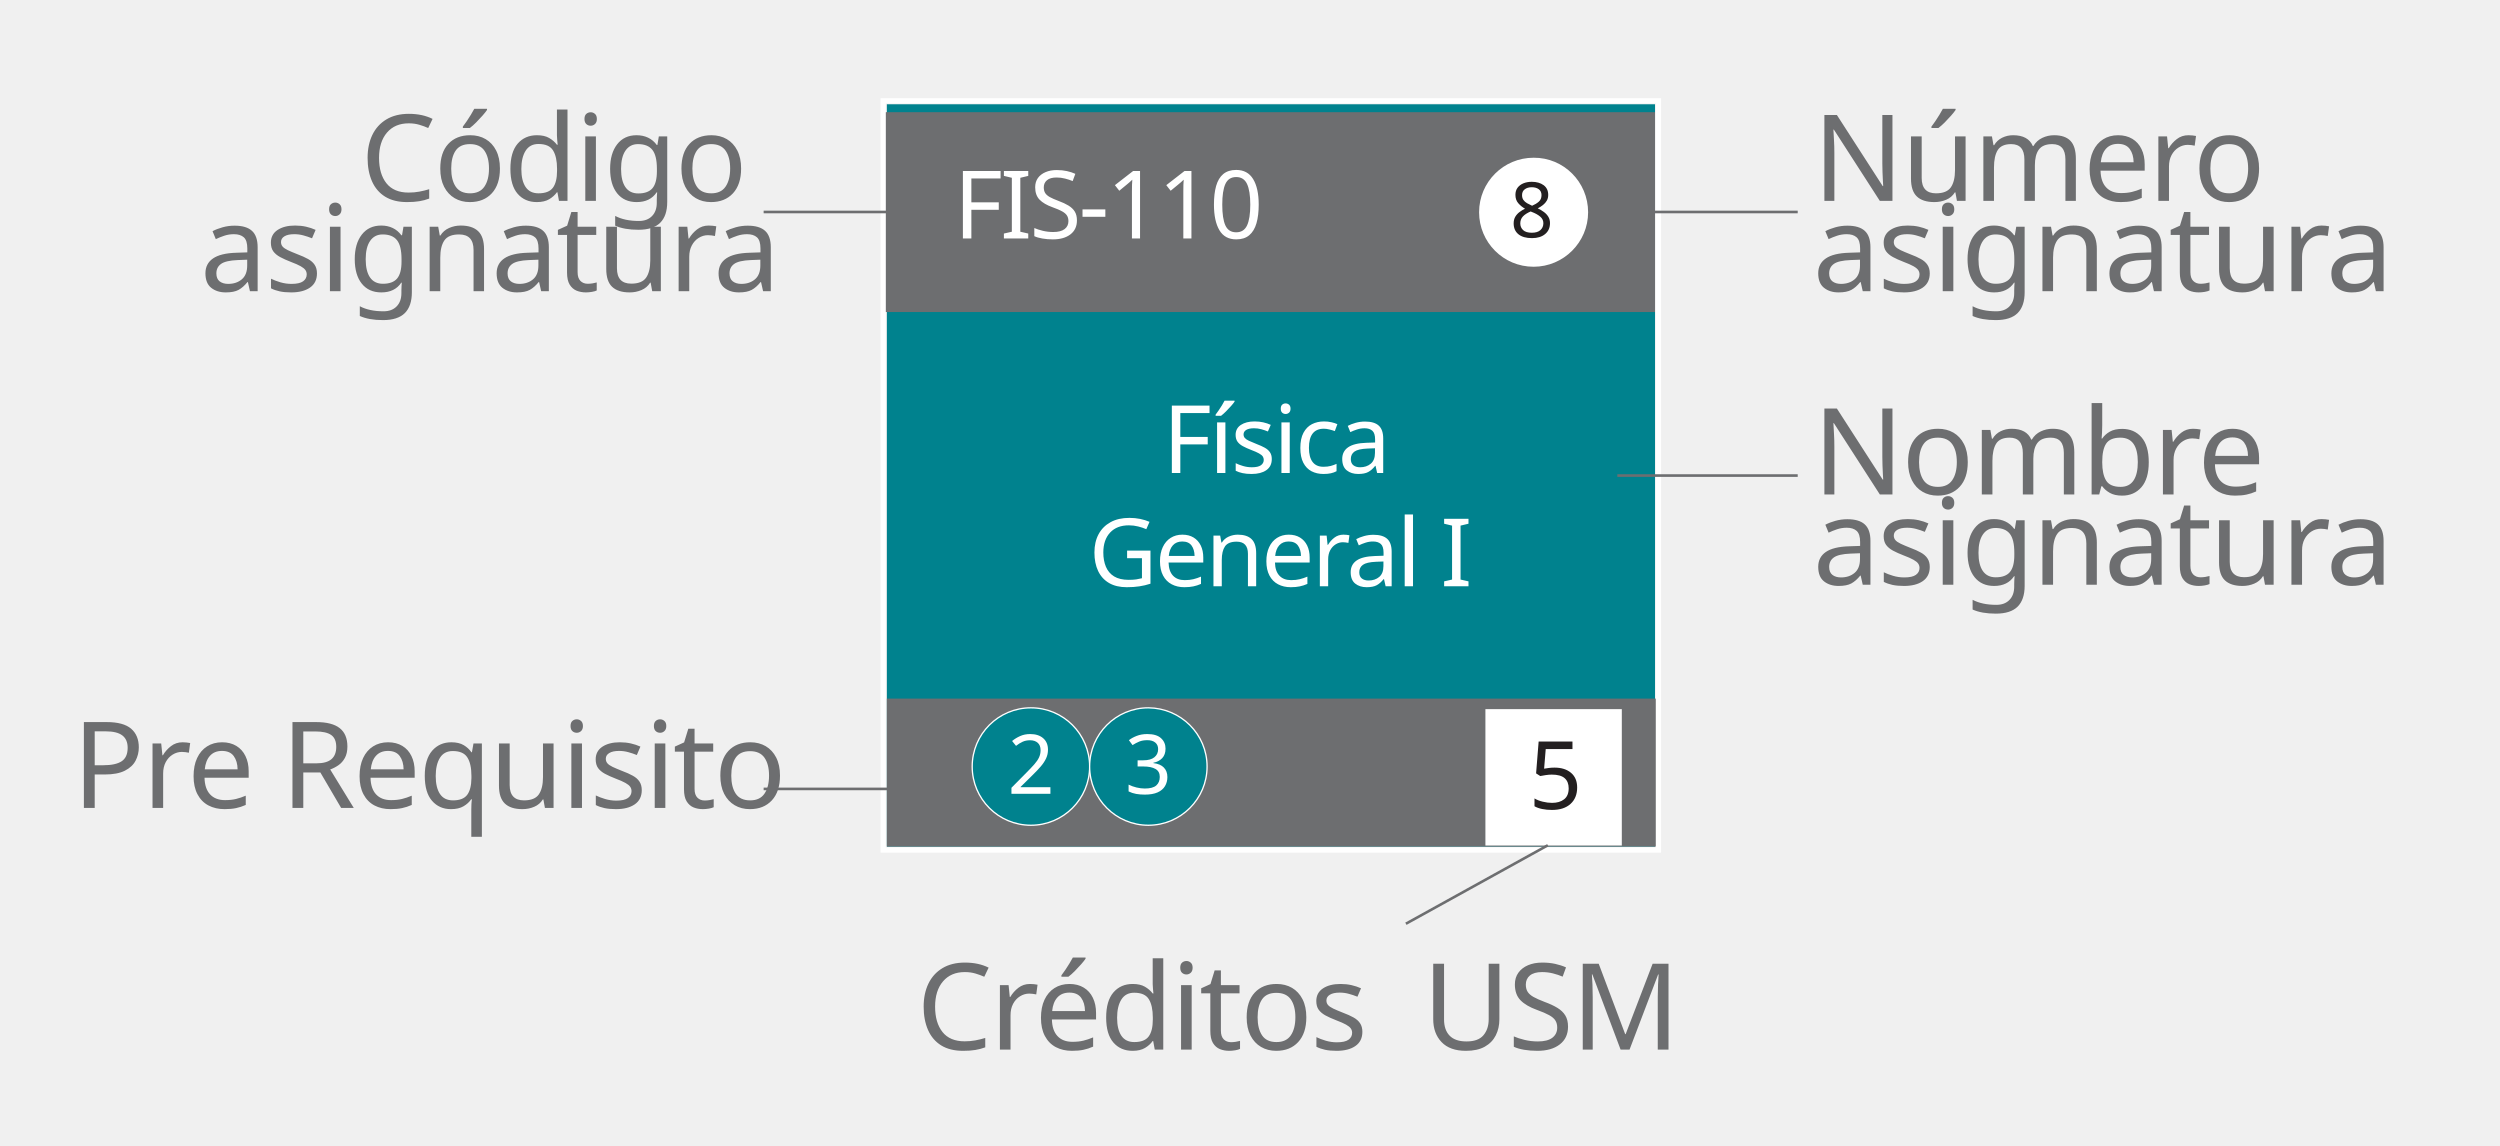
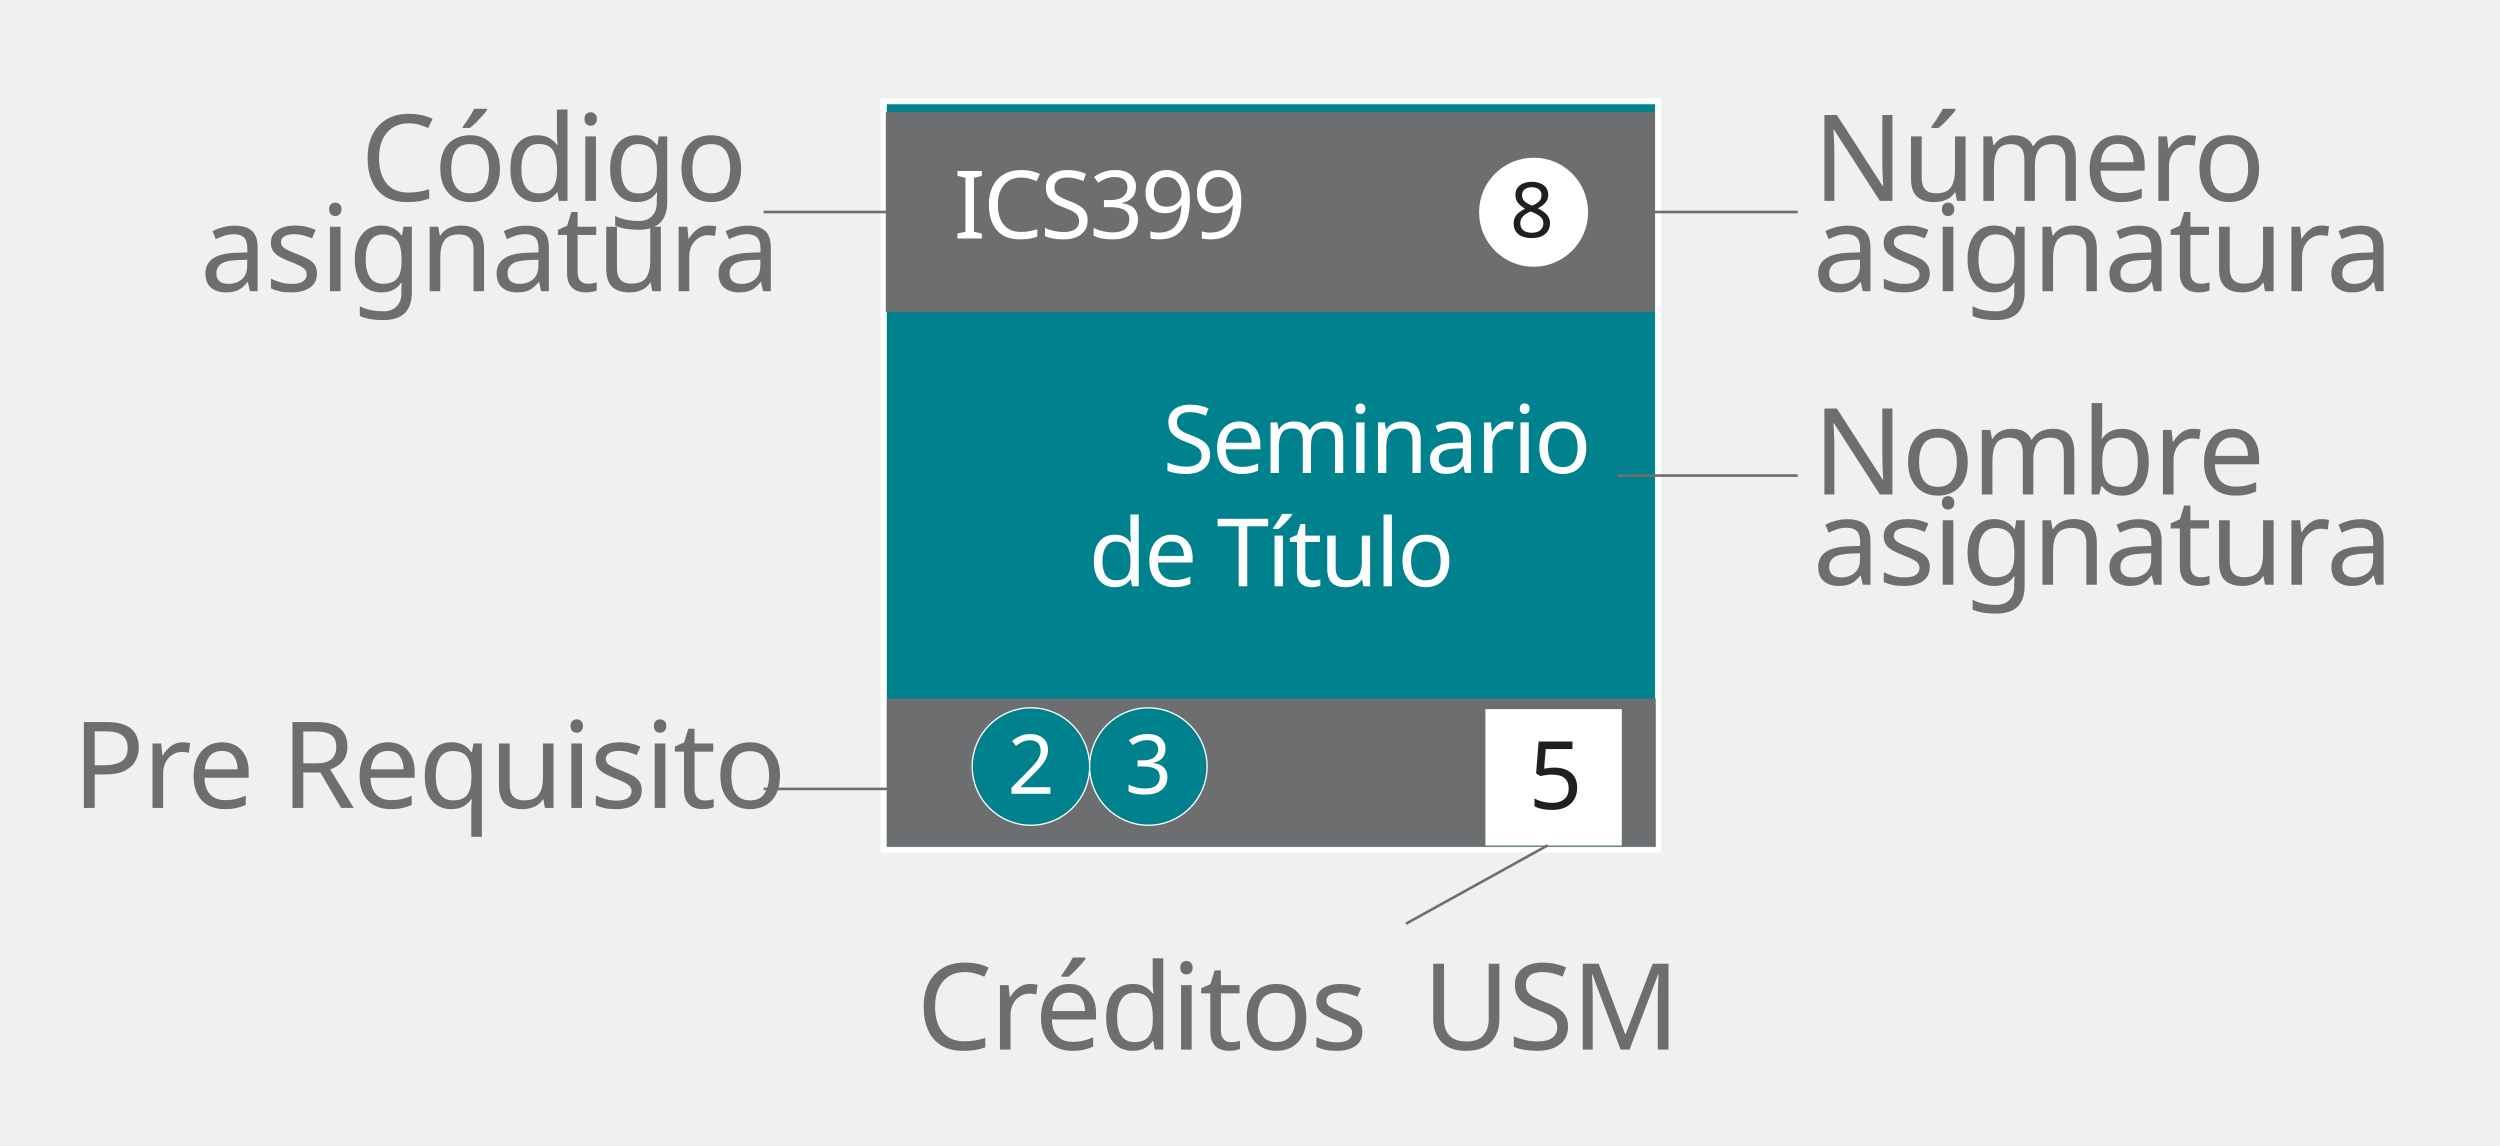
<svg xmlns="http://www.w3.org/2000/svg" version="1.1" id="Layer_1" x="0px" y="0px" viewBox="0 0 949.4 434.9" style="enable-background:new 0 0 949.4 434.9;" xml:space="preserve">
  <style type="text/css">
	.st0{fill:#00828E;}
	.st1{fill:#6D6E70;}
	.st2{fill:#FFFFFF;}
	.st3{fill:#231F20;}
	.st4{font-family:'OpenSans-Bold';}
	.st5{font-size:29.144px;}
	.st6{letter-spacing:-1;}
	.st7{font-size:35.87px;}
	.st8{font-family:'OpenSans-Regular';}
	.st9{fill:none;stroke:#FFFFFF;stroke-width:2;stroke-miterlimit:10;}
	.st10{font-family:'OpenSans-Italic';}
	.st11{font-size:45.668px;}
	.st12{fill:none;stroke:#6D6E70;stroke-miterlimit:10;}
	.st13{fill:#00828E;stroke:#FFFFFF;stroke-width:0.5;stroke-miterlimit:10;}
	.st14{font-size:31.325px;}
</style>
  <g>
    <rect x="336.8" y="39.6" class="st0" width="291.7" height="281.9" />
    <rect x="335.4" y="42.6" class="st1" width="293.1" height="75.9" />
    <g>
      <rect x="336.8" y="265.3" class="st1" width="293.1" height="56.2" />
    </g>
    <g>
      <g>
        <path class="st2" d="M603.1,80.6c0,11.4-9.3,20.7-20.7,20.7c-11.5,0-20.7-9.3-20.7-20.7c0-11.5,9.3-20.7,20.7-20.7     C593.8,59.8,603.1,69.1,603.1,80.6z" />
        <g>
          <text transform="matrix(1 0 0 1 573.4041 90.134)" class="st3 st4 st5 st6">8</text>
        </g>
      </g>
-       <text transform="matrix(1 0 0 1 362.1854 90.5481)" class="st2 st4 st7 st6">FIS-110</text>
+       <text transform="matrix(1 0 0 1 362.1854 90.5481)" class="st2 st4 st7 st6">ICS399</text>
    </g>
    <g>
      <rect x="564.1" y="269.3" class="st2" width="51.8" height="51.8" />
      <text transform="matrix(1 0 0 1 580.4725 307.2263)" class="st3 st4 st7 st6">5</text>
    </g>
    <text transform="matrix(1 0 0 1 441.535 179.6379)">
-       <tspan x="0" y="0" class="st2 st8 st7 st6">Física</tspan>
-       <tspan x="-28.1" y="43" class="st2 st8 st7 st6">General I</tspan>
+       <tspan x="0" y="0" class="st2 st8 st7 st6">Seminario</tspan>
+       <tspan x="-28.1" y="43" class="st2 st8 st7 st6">de Título</tspan>
    </text>
    <rect x="335.4" y="38.3" class="st9" width="294.4" height="284.5" />
    <g>
      <text transform="matrix(1 0 0 1 688.3963 76.2903)">
        <tspan x="0" y="0" class="st1 st10 st11 st6">Número</tspan>
        <tspan x="0" y="34.3" class="st1 st10 st11 st6">asignatura</tspan>
      </text>
    </g>
    <line class="st12" x1="533.9" y1="350.8" x2="587.8" y2="321" />
    <line class="st12" x1="614.2" y1="80.5" x2="682.7" y2="80.5" />
    <g>
      <text transform="matrix(1 0 0 1 688.3963 187.7668)">
        <tspan x="0" y="0" class="st1 st10 st11 st6">Nombre</tspan>
        <tspan x="0" y="34.3" class="st1 st10 st11 st6">asignatura</tspan>
      </text>
    </g>
    <line class="st12" x1="614.2" y1="180.6" x2="682.7" y2="180.6" />
    <g>
      <text transform="matrix(1 0 0 1 136.8197 76.2903)">
        <tspan x="0" y="0" class="st1 st10 st11 st6">Código </tspan>
        <tspan x="-60.9" y="34.3" class="st1 st10 st11 st6">asignatura</tspan>
      </text>
    </g>
    <line class="st12" x1="290" y1="80.5" x2="358.4" y2="80.5" />
    <g>
      <text transform="matrix(1 0 0 1 27.4198 306.8254)" class="st1 st10 st11 st6">Pre Requisito</text>
    </g>
    <line class="st12" x1="290" y1="299.6" x2="358.4" y2="299.6" />
    <g>
      <text transform="matrix(1 0 0 1 347.9882 398.6091)" class="st1 st10 st11 st6">Créditos  USM</text>
    </g>
    <g>
      <ellipse class="st13" cx="391.5" cy="291.1" rx="22.3" ry="22.3" />
      <g>
        <text transform="matrix(1 0 0 1 382.6073 301.4504)" class="st2 st4 st14 st6">2</text>
      </g>
    </g>
    <g>
      <path class="st13" d="M458.4,291.1c0,12.3-10,22.3-22.3,22.3c-12.3,0-22.3-10-22.3-22.3c0-12.3,10-22.3,22.3-22.3    C448.4,268.9,458.4,278.8,458.4,291.1z" />
      <g>
        <text transform="matrix(1 0 0 1 427.1854 301.4504)" class="st2 st4 st14 st6">3</text>
      </g>
    </g>
  </g>
</svg>
